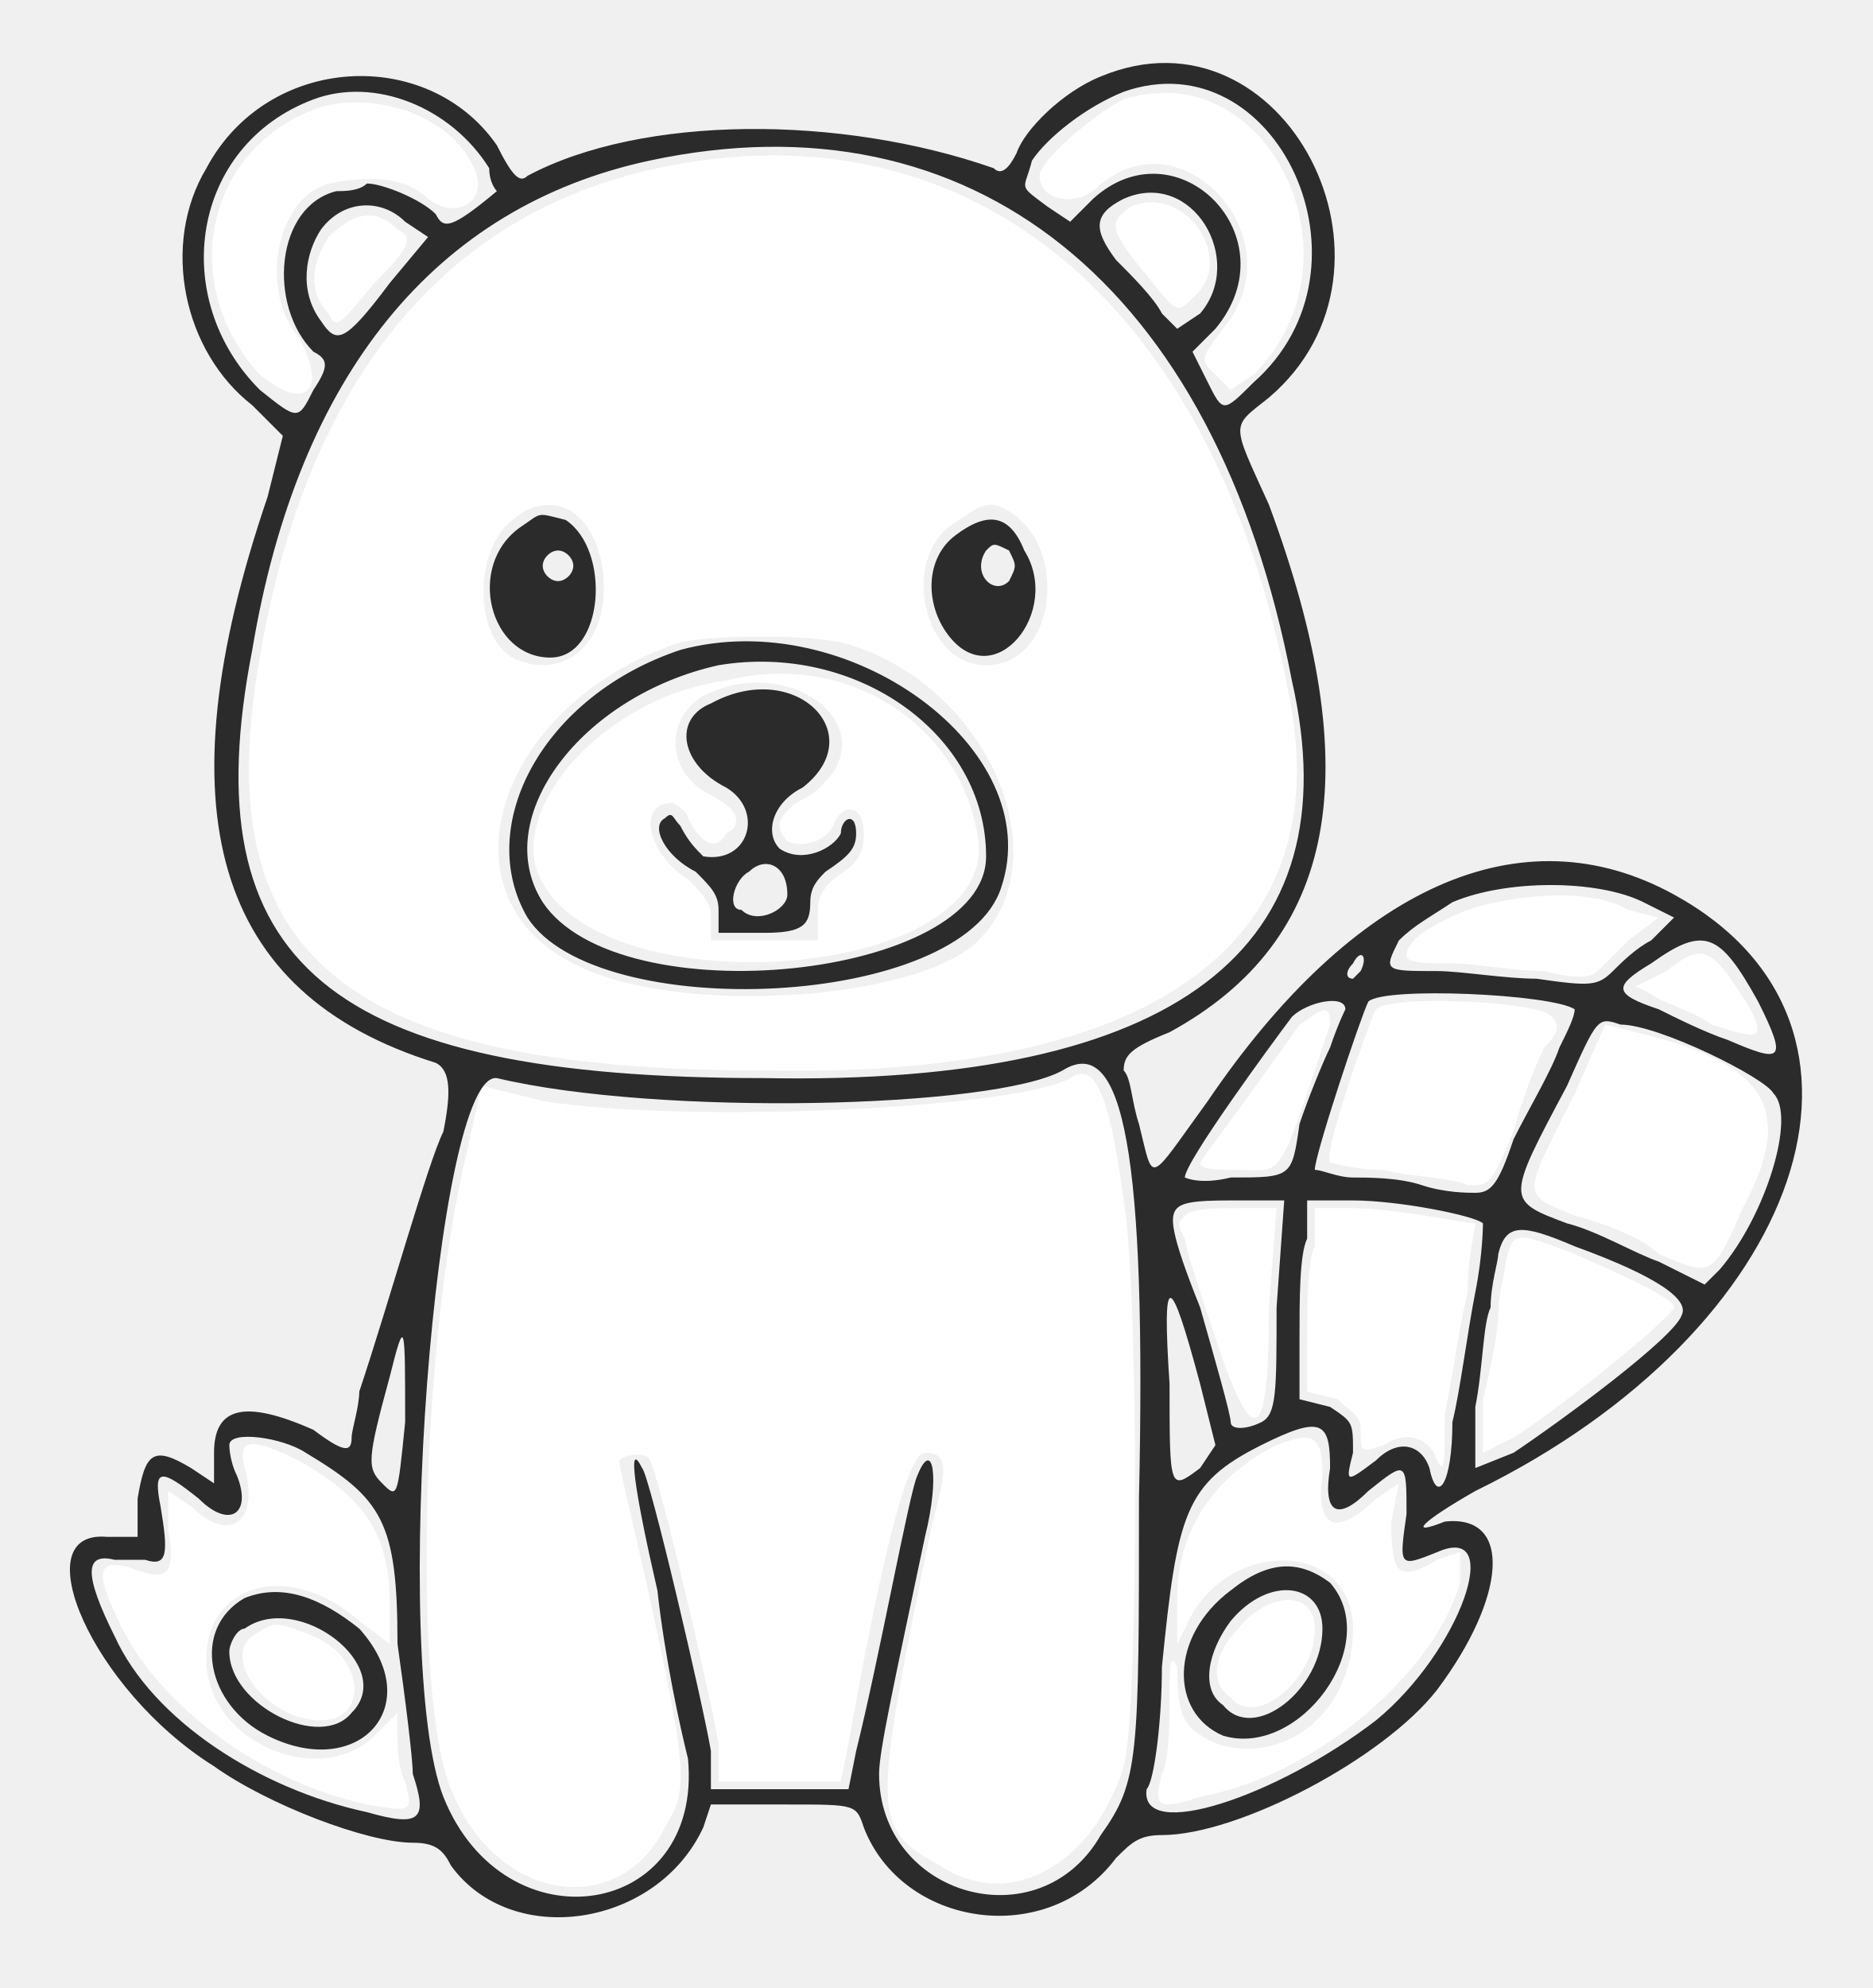
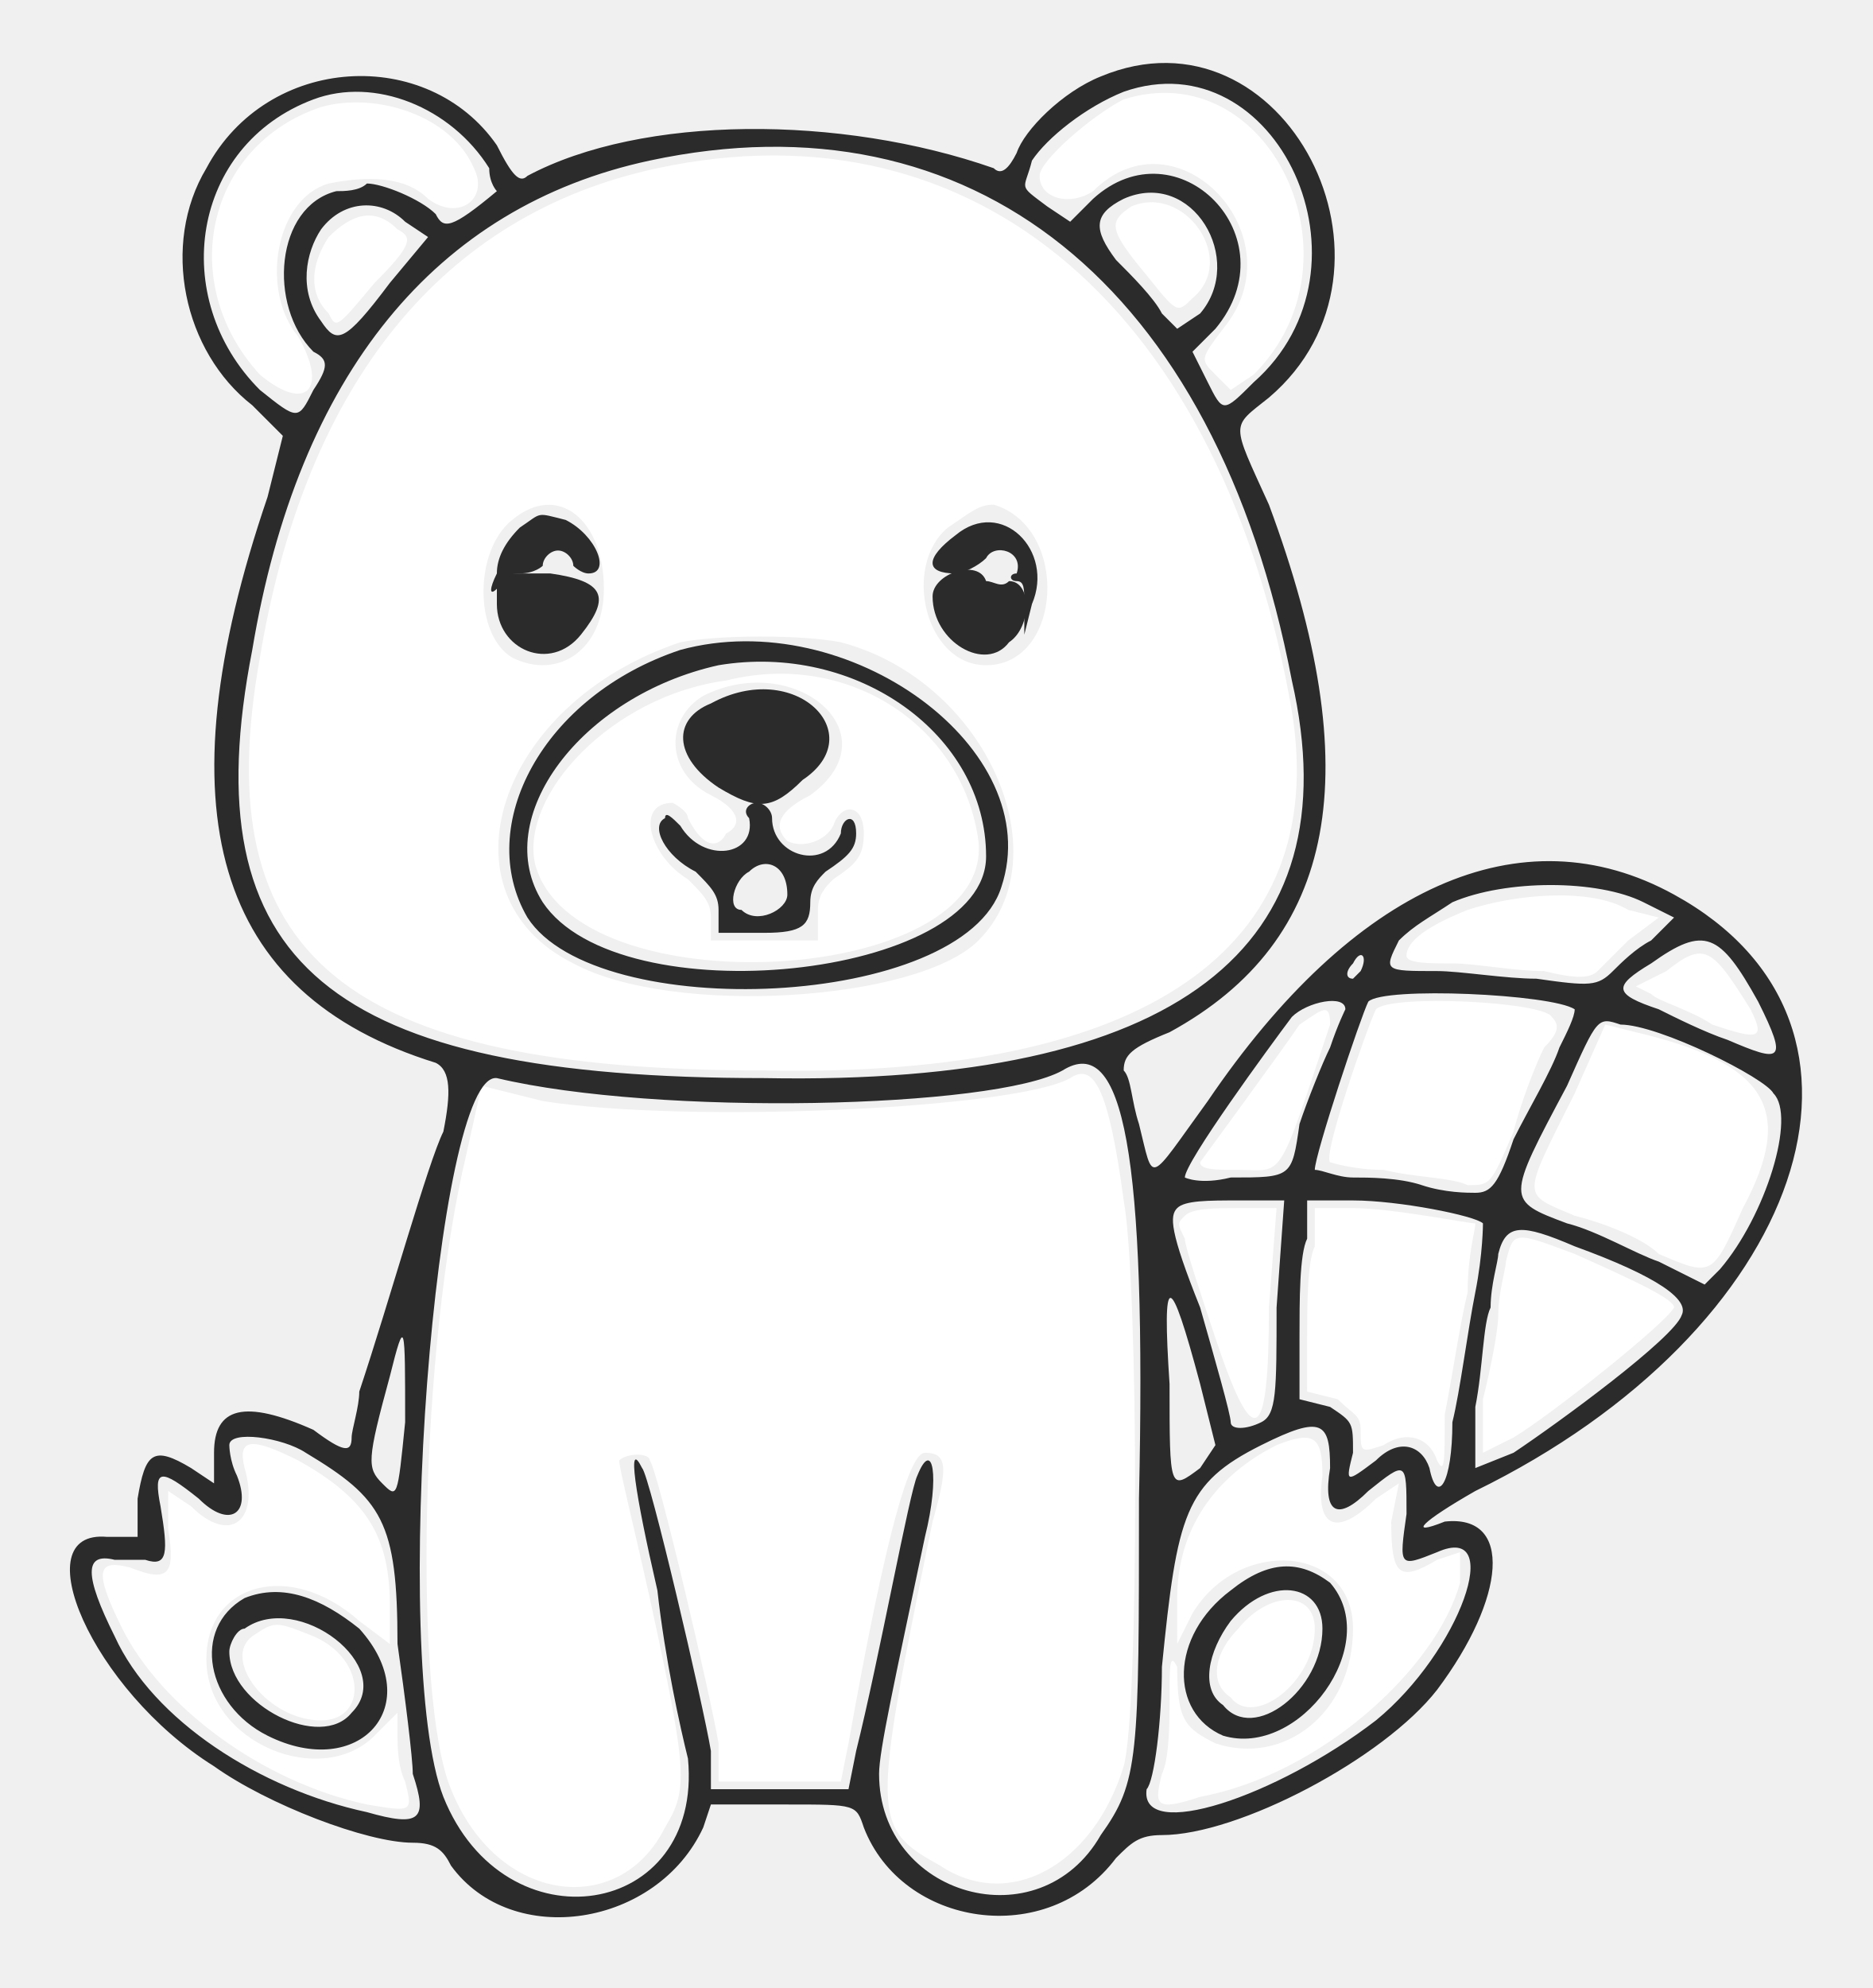
<svg xmlns="http://www.w3.org/2000/svg" viewBox="0 0 245 260">
  <g class="regions">
    <path class="region" fill="#ffffff" fill-rule="evenodd" d="M 147 13 C 143 15, 136 21, 136 23 C 136 26, 140 27, 143 25 C 154 14, 170 31, 160 43 C 157 47, 157 47, 159 49 L 161 51 164 49 C 179 34, 166 7, 147 13" />
    <path class="region" fill="#ffffff" fill-rule="evenodd" d="M 42 14 C 27 19, 23 37, 34 49 C 40 54, 43 51, 39 44 C 34 38, 36 26, 43 24 C 48 23, 53 23, 56 26 C 60 29, 64 26, 62 22 C 59 15, 49 12, 42 14" />
    <path class="region" fill="#ffffff" fill-rule="evenodd" d="M 86 22 C 58 28, 40 50, 34 86 C 27 125, 45 140, 100 140 C 150 141, 174 124, 169 93 C 160 41, 128 13, 86 22 M 67 68 C 62 72, 62 83, 67 86 C 73 89, 79 85, 79 77 C 79 68, 73 63, 67 68 M 124 69 C 118 74, 121 87, 129 87 C 139 87, 140 69, 130 66 C 128 66, 127 67, 124 69 M 89 84 C 65 92, 57 117, 75 126 C 88 133, 120 131, 128 123 C 139 112, 129 89, 110 84 C 105 83, 94 83, 89 84" />
    <path class="region" fill="#ffffff" fill-rule="evenodd" d="M 148 27 C 145 29, 145 30, 150 36 C 154 41, 154 41, 156 39 C 162 34, 155 24, 148 27" />
    <path class="region" fill="#ffffff" fill-rule="evenodd" d="M 43 31 C 41 34, 40 38, 43 41 C 44 43, 44 43, 49 37 C 54 32, 54 31, 52 30 C 49 27, 46 28, 43 31" />
    <path class="region" fill="#ffffff" fill-rule="evenodd" d="M 95 89 C 80 91, 68 104, 70 113 C 75 132, 130 129, 128 110 C 126 95, 111 85, 95 89 M 92 91 C 87 94, 87 101, 93 104 C 97 106, 97 108, 95 109 C 94 111, 92 111, 90 107 C 90 106, 88 105, 88 105 C 83 105, 85 112, 90 115 C 92 117, 93 118, 93 120 L 93 123 100 123 L 107 123 107 119 C 107 117, 108 116, 109 115 C 112 113, 113 112, 113 109 C 113 105, 110 105, 109 108 C 108 110, 105 111, 103 110 C 101 108, 102 106, 106 104 C 117 96, 104 85, 92 91" />
    <path class="region" fill="#ffffff" fill-rule="evenodd" d="M 192 119 C 187 121, 184 123, 184 125 C 184 126, 187 126, 190 126 C 193 126, 198 127, 202 127 C 206 128, 208 128, 209 127 C 209 127, 211 125, 213 123 L 217 120 213 119 C 208 116, 198 117, 192 119" />
    <path class="region" fill="#ffffff" fill-rule="evenodd" d="M 218 127 L 214 129 216 130 C 217 131, 221 132, 224 134 C 230 136, 231 136, 229 132 C 224 124, 223 123, 218 127" />
    <path class="region" fill="#ffffff" fill-rule="evenodd" d="M 180 132 C 179 134, 173 151, 174 152 C 174 152, 177 153, 181 153 C 185 154, 190 154, 192 155 C 195 155, 195 155, 198 148 C 199 144, 201 139, 202 137 C 204 135, 204 134, 203 133 C 202 131, 182 130, 180 132" />
    <path class="region" fill="#ffffff" fill-rule="evenodd" d="M 170 134 C 168 137, 157 152, 157 152 C 157 153, 159 153, 162 153 C 168 153, 167 155, 174 134 C 174 131, 173 132, 170 134" />
    <path class="region" fill="#ffffff" fill-rule="evenodd" d="M 206 143 C 199 157, 199 156, 206 159 C 210 160, 215 162, 217 164 C 224 167, 224 167, 228 158 C 235 145, 231 139, 214 135 L 210 134 206 143" />
    <path class="region" fill="#ffffff" fill-rule="evenodd" d="M 140 141 C 133 145, 90 147, 71 144 L 63 142 61 151 C 55 176, 54 222, 59 234 C 65 249, 81 251, 87 239 C 90 234, 90 232, 85 209 C 83 200, 81 192, 81 191 C 82 190, 85 190, 85 191 C 86 192, 93 222, 94 228 L 94 233 102 233 L 110 233 111 228 C 116 200, 119 190, 121 190 C 124 190, 124 192, 122 199 C 114 238, 114 239, 123 244 C 132 250, 143 244, 147 231 C 149 224, 149 168, 147 157 C 145 142, 143 139, 140 141" />
    <path class="region" fill="#ffffff" fill-rule="evenodd" d="M 155 159 C 154 160, 154 160, 155 162 C 155 163, 157 169, 159 175 C 164 190, 166 189, 166 171 L 167 158 162 158 C 159 158, 156 158, 155 159" />
    <path class="region" fill="#ffffff" fill-rule="evenodd" d="M 172 163 C 171 165, 171 171, 171 175 L 171 182 175 183 C 177 185, 178 185, 178 187 C 178 190, 178 190, 181 189 C 184 187, 187 188, 188 191 C 189 193, 189 191, 189 185 C 190 180, 191 173, 192 169 C 192 164, 193 161, 193 160 C 192 160, 182 158, 177 158 L 172 158 172 163" />
    <path class="region" fill="#ffffff" fill-rule="evenodd" d="M 197 165 C 197 166, 196 169, 196 172 C 196 174, 195 179, 194 183 L 194 190 198 188 C 203 185, 218 173, 219 171 C 219 170, 215 168, 206 164 C 198 161, 198 161, 197 165" />
    <path class="region" fill="#ffffff" fill-rule="evenodd" d="M 167 189 C 159 193, 154 200, 154 209 L 154 215 156 211 C 162 201, 177 202, 177 213 C 177 224, 168 231, 159 228 C 155 226, 154 225, 154 218 C 153 216, 153 218, 153 222 C 153 225, 153 230, 152 232 C 151 236, 151 237, 157 235 C 173 232, 188 218, 191 207 L 191 203 188 204 C 183 207, 182 206, 182 199 L 183 194 180 196 C 175 201, 172 200, 173 193 C 173 188, 172 187, 167 189" />
    <path class="region" fill="#ffffff" fill-rule="evenodd" d="M 32 192 C 34 199, 30 202, 25 197 L 22 195 22 200 C 23 206, 22 207, 17 205 C 13 204, 12 205, 16 213 C 21 223, 34 233, 48 236 C 54 237, 54 237, 53 233 C 52 231, 52 228, 52 227 L 52 224 49 227 C 42 234, 27 228, 27 217 C 27 207, 38 204, 47 212 L 51 215 51 210 C 51 201, 48 196, 39 191 C 33 188, 31 188, 32 192" />
    <path class="region" fill="#ffffff" fill-rule="evenodd" d="M 162 213 C 159 216, 158 220, 161 222 C 164 226, 172 220, 172 213 C 172 208, 166 208, 162 213" />
    <path class="region" fill="#ffffff" fill-rule="evenodd" d="M 33 214 C 29 217, 35 225, 42 225 C 48 225, 48 217, 41 214 C 36 212, 36 212, 33 214" />
+     <path class="region" fill="#2b2b2b" fill-rule="evenodd" d="M 65 79 C 65 85, 72 88, 76 83 C 80 78, 79 76, 72 75 L 65 75 65 79" />
+     <path class="region" fill="#2b2b2b" fill-rule="evenodd" d="M 122 78 C 122 84, 129 88, 132 84 C 135 82, 135 76, 132 76 C 131 77, 130 76, 129 76 C 128 73, 122 75, 122 78" />
+     <path class="region" fill="#2b2b2b" fill-rule="evenodd" d="M 93 92 C 88 94, 88 99, 94 103 C 99 106, 101 106, 105 102 C 114 96, 104 86, 93 92" />
  </g>
  <g class="outlines">
-     <path fill="#2b2b2b" fill-rule="evenodd" d="M 144 10 C 139 12, 134 17, 133 20 C 132 22, 131 23, 130 22 C 110 15, 84 15, 69 23 C 68 24, 67 23, 65 19 C 56 6, 35 7, 27 22 C 21 32, 24 46, 33 53 L 37 57 35 65 C 21 106, 28 130, 57 139 C 59 140, 59 143, 58 148 C 56 152, 51 170, 47 182 C 47 184, 46 187, 46 188 C 46 190, 45 190, 41 187 C 32 183, 28 184, 28 190 L 28 194 25 192 C 20 189, 19 190, 18 196 L 18 201 14 201 C 3 200, 12 221, 28 231 C 35 236, 48 241, 54 241 C 57 241, 58 242, 59 244 C 67 255, 86 252, 92 239 L 93 236 103 236 C 112 236, 112 236, 113 239 C 118 252, 137 255, 146 243 C 148 241, 149 240, 152 240 C 162 240, 181 230, 188 221 C 197 209, 198 198, 189 199 C 184 201, 186 199, 193 195 C 236 174, 250 134, 219 117 C 199 106, 177 116, 158 144 C 150 155, 151 155, 149 147 C 148 144, 148 141, 147 140 C 147 138, 148 137, 153 135 C 175 123, 179 101, 166 66 C 161 55, 161 56, 166 52 C 186 35, 168 0, 144 10 M 147 12 C 142 14, 137 18, 135 21 C 134 25, 133 24, 137 27 L 140 29 143 26 C 154 16, 169 31, 159 43 L 156 46 158 50 C 160 54, 160 54, 164 50 C 181 35, 167 5, 147 12 M 41 13 C 25 19, 22 39, 34 51 C 39 55, 39 55, 41 51 C 43 48, 43 47, 41 46 C 35 40, 36 27, 44 25 C 45 25, 47 25, 48 24 C 50 24, 55 26, 57 28 C 58 30, 59 30, 65 25 C 65 25, 64 24, 64 22 C 59 14, 49 10, 41 13 M 85 21 C 57 27, 39 49, 33 85 C 25 126, 43 141, 100 141 C 154 142, 177 124, 169 89 C 159 37, 127 12, 85 21 M 147 26 C 143 28, 143 30, 146 34 C 148 36, 151 39, 152 41 L 154 43 157 41 C 163 34, 156 22, 147 26 M 42 30 C 40 33, 39 38, 42 42 C 44 45, 45 45, 51 37 L 56 31 53 29 C 50 26, 45 26, 42 30 M 68 69 C 61 74, 64 86, 72 86 C 79 86, 80 72, 74 68 C 70 67, 71 67, 68 69 M 125 70 C 121 73, 121 79, 124 83 C 130 91, 139 80, 134 72 C 132 67, 129 67, 125 70 M 129 72 C 127 75, 130 78, 132 76 C 133 74, 133 74, 132 72 C 130 71, 130 71, 129 72 M 71 74 C 71 75, 72 76, 73 76 C 74 76, 75 75, 75 74 C 75 73, 74 72, 73 72 C 72 72, 71 73, 71 74 M 89 85 C 71 91, 62 108, 69 120 C 78 134, 126 132, 131 116 C 137 98, 111 79, 89 85 M 94 87 C 76 91, 64 107, 71 118 C 81 133, 129 128, 129 112 C 129 96, 112 84, 94 87 M 93 92 C 88 94, 89 100, 95 103 C 100 106, 98 113, 92 112 C 91 111, 90 110, 89 108 C 88 107, 88 106, 87 107 C 85 108, 87 112, 91 114 C 93 116, 94 117, 94 119 L 94 122 100 122 C 105 122, 106 121, 106 118 C 106 116, 107 115, 108 114 C 111 112, 112 111, 112 109 C 112 106, 110 107, 110 109 C 109 111, 105 113, 102 111 C 100 109, 101 105, 105 103 C 114 96, 104 86, 93 92 M 98 114 C 96 115, 95 119, 97 119 C 99 121, 103 119, 103 117 C 103 113, 100 112, 98 114 M 190 118 C 187 120, 185 121, 183 123 C 181 127, 181 127, 188 127 C 191 127, 197 128, 201 128 C 208 129, 209 129, 211 127 C 212 126, 214 124, 216 123 L 219 120 215 118 C 209 115, 197 115, 190 118 M 216 126 C 211 129, 211 130, 217 132 C 219 133, 223 135, 226 136 C 233 139, 234 139, 230 131 C 225 122, 223 121, 216 126 M 177 126 C 176 127, 176 128, 177 128 C 177 128, 178 127, 178 127 C 179 125, 178 124, 177 126 M 179 131 C 178 133, 172 151, 172 153 C 173 153, 175 154, 177 154 C 179 154, 183 154, 186 155 C 189 156, 192 156, 193 156 C 195 156, 196 155, 198 149 C 200 145, 203 140, 204 137 C 205 135, 206 133, 206 132 C 203 130, 181 129, 179 131 M 169 133 C 166 137, 155 152, 155 154 C 155 154, 157 155, 161 154 C 169 154, 169 154, 170 147 C 171 144, 173 139, 174 137 C 175 134, 176 132, 176 132 C 176 130, 171 131, 169 133 M 205 142 C 197 157, 197 157, 205 160 C 209 161, 214 164, 217 165 L 223 168 225 166 C 231 159, 235 146, 232 143 C 231 141, 217 134, 212 134 C 209 133, 209 133, 205 142 M 139 140 C 130 145, 86 146, 65 141 C 57 140, 51 217, 58 235 C 66 255, 92 251, 90 230 C 89 226, 87 217, 86 208 C 83 195, 82 188, 84 192 C 85 193, 92 223, 93 229 L 93 234 102 234 L 111 234 112 229 C 115 217, 119 195, 120 193 C 122 188, 123 193, 121 201 C 117 220, 115 229, 115 232 C 115 248, 136 254, 144 240 C 149 233, 149 230, 149 196 C 150 151, 147 135, 139 140 M 154 158 C 153 159, 153 161, 157 171 C 159 178, 161 185, 161 186 C 161 187, 163 187, 165 186 C 167 185, 167 182, 167 171 L 168 157 162 157 C 158 157, 155 157, 154 158 M 171 162 C 170 164, 170 170, 170 175 L 170 183 174 184 C 177 186, 177 186, 177 190 C 176 194, 176 194, 180 191 C 183 188, 186 189, 187 192 C 188 197, 190 194, 190 186 C 191 182, 192 174, 193 169 C 194 164, 194 160, 194 160 C 193 159, 183 157, 177 157 L 171 157 171 162 M 196 164 C 196 165, 195 168, 195 171 C 194 173, 194 179, 193 184 L 193 192 198 190 C 204 186, 219 175, 220 172 C 221 170, 217 167, 206 163 C 199 160, 197 160, 196 164 M 153 181 C 153 195, 153 195, 157 192 L 159 189 157 181 C 153 166, 152 166, 153 181 M 51 180 C 48 191, 48 192, 50 194 C 52 196, 52 196, 53 186 C 53 173, 53 172, 51 180 M 165 189 C 155 194, 154 198, 152 218 C 152 225, 151 233, 150 234 C 149 241, 167 235, 180 225 C 191 216, 197 199, 188 203 C 183 205, 183 205, 184 198 C 184 191, 184 191, 179 195 C 175 199, 173 198, 174 192 C 174 186, 173 185, 165 189 M 30 189 C 30 189, 30 191, 31 193 C 33 198, 30 200, 26 196 C 21 192, 20 192, 21 197 C 22 203, 22 205, 19 204 C 18 204, 16 204, 15 204 C 11 203, 11 206, 15 214 C 20 225, 34 234, 48 237 C 55 239, 56 238, 54 232 C 54 230, 53 222, 52 215 C 52 199, 50 196, 40 190 C 37 188, 30 187, 30 189 M 161 208 C 153 214, 153 224, 160 227 C 170 230, 181 215, 174 207 C 170 204, 166 204, 161 208 M 32 209 C 25 213, 27 223, 35 227 C 47 233, 56 223, 47 213 C 42 209, 37 207, 32 209 M 161 212 C 158 216, 157 221, 160 223 C 164 228, 173 221, 173 213 C 173 207, 166 206, 161 212 M 32 213 C 31 213, 30 215, 30 216 C 30 223, 42 229, 46 224 C 52 218, 39 208, 32 213" />
+     <path fill="#2b2b2b" fill-rule="evenodd" d="M 144 10 C 139 12, 134 17, 133 20 C 132 22, 131 23, 130 22 C 110 15, 84 15, 69 23 C 68 24, 67 23, 65 19 C 56 6, 35 7, 27 22 C 21 32, 24 46, 33 53 L 37 57 35 65 C 21 106, 28 130, 57 139 C 59 140, 59 143, 58 148 C 56 152, 51 170, 47 182 C 47 184, 46 187, 46 188 C 46 190, 45 190, 41 187 C 32 183, 28 184, 28 190 L 28 194 25 192 C 20 189, 19 190, 18 196 L 18 201 14 201 C 3 200, 12 221, 28 231 C 35 236, 48 241, 54 241 C 57 241, 58 242, 59 244 C 67 255, 86 252, 92 239 L 93 236 103 236 C 112 236, 112 236, 113 239 C 118 252, 137 255, 146 243 C 148 241, 149 240, 152 240 C 162 240, 181 230, 188 221 C 197 209, 198 198, 189 199 C 184 201, 186 199, 193 195 C 236 174, 250 134, 219 117 C 199 106, 177 116, 158 144 C 150 155, 151 155, 149 147 C 148 144, 148 141, 147 140 C 147 138, 148 137, 153 135 C 175 123, 179 101, 166 66 C 161 55, 161 56, 166 52 C 186 35, 168 0, 144 10 M 147 12 C 142 14, 137 18, 135 21 C 134 25, 133 24, 137 27 L 140 29 143 26 C 154 16, 169 31, 159 43 L 156 46 158 50 C 160 54, 160 54, 164 50 C 181 35, 167 5, 147 12 M 41 13 C 25 19, 22 39, 34 51 C 39 55, 39 55, 41 51 C 43 48, 43 47, 41 46 C 35 40, 36 27, 44 25 C 45 25, 47 25, 48 24 C 50 24, 55 26, 57 28 C 58 30, 59 30, 65 25 C 65 25, 64 24, 64 22 C 59 14, 49 10, 41 13 M 85 21 C 57 27, 39 49, 33 85 C 25 126, 43 141, 100 141 C 154 142, 177 124, 169 89 C 159 37, 127 12, 85 21 M 147 26 C 143 28, 143 30, 146 34 C 148 36, 151 39, 152 41 L 154 43 157 41 C 163 34, 156 22, 147 26 M 42 30 C 40 33, 39 38, 42 42 C 44 45, 45 45, 51 37 L 56 31 53 29 C 50 26, 45 26, 42 30 M 68 69 C 66 71, 65 73, 65 75 C 64 77, 64 78, 65 77 C 65 76, 66 75, 68 75 C 70 75, 71 74, 71 74 C 71 73, 72 72, 73 72 C 74 72, 75 73, 75 74 C 75 74, 76 75, 77 75 C 80 75, 78 70, 74 68 C 70 67, 71 67, 68 69 M 125 70 C 121 73, 121 75, 125 75 C 126 75, 128 74, 129 73 C 130 71, 134 72, 133 75 C 132 75, 132 76, 133 76 C 134 76, 134 77, 134 79 L 134 83 135 79 C 138 72, 131 65, 125 70 M 89 85 C 71 91, 62 108, 69 120 C 78 134, 126 132, 131 116 C 137 98, 111 79, 89 85 M 94 87 C 76 91, 64 107, 71 118 C 81 133, 129 128, 129 112 C 129 96, 112 84, 94 87 M 98 107 C 99 112, 92 113, 89 108 C 88 107, 87 106, 87 107 C 85 108, 87 112, 91 114 C 93 116, 94 117, 94 119 L 94 122 100 122 C 105 122, 106 121, 106 118 C 106 116, 107 115, 108 114 C 111 112, 112 111, 112 109 C 112 106, 110 107, 110 109 C 108 114, 101 112, 101 107 C 101 106, 100 105, 99 105 C 98 105, 97 106, 98 107 M 98 114 C 96 115, 95 119, 97 119 C 99 121, 103 119, 103 117 C 103 113, 100 112, 98 114 M 190 118 C 187 120, 185 121, 183 123 C 181 127, 181 127, 188 127 C 191 127, 197 128, 201 128 C 208 129, 209 129, 211 127 C 212 126, 214 124, 216 123 L 219 120 215 118 C 209 115, 197 115, 190 118 M 216 126 C 211 129, 211 130, 217 132 C 219 133, 223 135, 226 136 C 233 139, 234 139, 230 131 C 225 122, 223 121, 216 126 M 177 126 C 176 127, 176 128, 177 128 C 177 128, 178 127, 178 127 C 179 125, 178 124, 177 126 M 179 131 C 178 133, 172 151, 172 153 C 173 153, 175 154, 177 154 C 179 154, 183 154, 186 155 C 189 156, 192 156, 193 156 C 195 156, 196 155, 198 149 C 200 145, 203 140, 204 137 C 205 135, 206 133, 206 132 C 203 130, 181 129, 179 131 M 169 133 C 166 137, 155 152, 155 154 C 155 154, 157 155, 161 154 C 169 154, 169 154, 170 147 C 171 144, 173 139, 174 137 C 175 134, 176 132, 176 132 C 176 130, 171 131, 169 133 M 205 142 C 197 157, 197 157, 205 160 C 209 161, 214 164, 217 165 L 223 168 225 166 C 231 159, 235 146, 232 143 C 231 141, 217 134, 212 134 C 209 133, 209 133, 205 142 M 139 140 C 130 145, 86 146, 65 141 C 57 140, 51 217, 58 235 C 66 255, 92 251, 90 230 C 89 226, 87 217, 86 208 C 83 195, 82 188, 84 192 C 85 193, 92 223, 93 229 L 93 234 102 234 L 111 234 112 229 C 115 217, 119 195, 120 193 C 122 188, 123 193, 121 201 C 117 220, 115 229, 115 232 C 115 248, 136 254, 144 240 C 149 233, 149 230, 149 196 C 150 151, 147 135, 139 140 M 154 158 C 153 159, 153 161, 157 171 C 159 178, 161 185, 161 186 C 161 187, 163 187, 165 186 C 167 185, 167 182, 167 171 L 168 157 162 157 C 158 157, 155 157, 154 158 M 171 162 C 170 164, 170 170, 170 175 L 170 183 174 184 C 177 186, 177 186, 177 190 C 176 194, 176 194, 180 191 C 183 188, 186 189, 187 192 C 188 197, 190 194, 190 186 C 191 182, 192 174, 193 169 C 194 164, 194 160, 194 160 C 193 159, 183 157, 177 157 L 171 157 171 162 M 196 164 C 196 165, 195 168, 195 171 C 194 173, 194 179, 193 184 L 193 192 198 190 C 204 186, 219 175, 220 172 C 221 170, 217 167, 206 163 C 199 160, 197 160, 196 164 M 153 181 C 153 195, 153 195, 157 192 L 159 189 157 181 C 153 166, 152 166, 153 181 M 51 180 C 48 191, 48 192, 50 194 C 52 196, 52 196, 53 186 C 53 173, 53 172, 51 180 M 165 189 C 155 194, 154 198, 152 218 C 152 225, 151 233, 150 234 C 149 241, 167 235, 180 225 C 191 216, 197 199, 188 203 C 183 205, 183 205, 184 198 C 184 191, 184 191, 179 195 C 175 199, 173 198, 174 192 C 174 186, 173 185, 165 189 M 30 189 C 30 189, 30 191, 31 193 C 33 198, 30 200, 26 196 C 21 192, 20 192, 21 197 C 22 203, 22 205, 19 204 C 18 204, 16 204, 15 204 C 11 203, 11 206, 15 214 C 20 225, 34 234, 48 237 C 55 239, 56 238, 54 232 C 54 230, 53 222, 52 215 C 52 199, 50 196, 40 190 C 37 188, 30 187, 30 189 M 161 208 C 153 214, 153 224, 160 227 C 170 230, 181 215, 174 207 C 170 204, 166 204, 161 208 M 32 209 C 25 213, 27 223, 35 227 C 47 233, 56 223, 47 213 C 42 209, 37 207, 32 209 M 161 212 C 158 216, 157 221, 160 223 C 164 228, 173 221, 173 213 C 173 207, 166 206, 161 212 M 32 213 C 31 213, 30 215, 30 216 C 30 223, 42 229, 46 224 C 52 218, 39 208, 32 213" />
  </g>
</svg>
